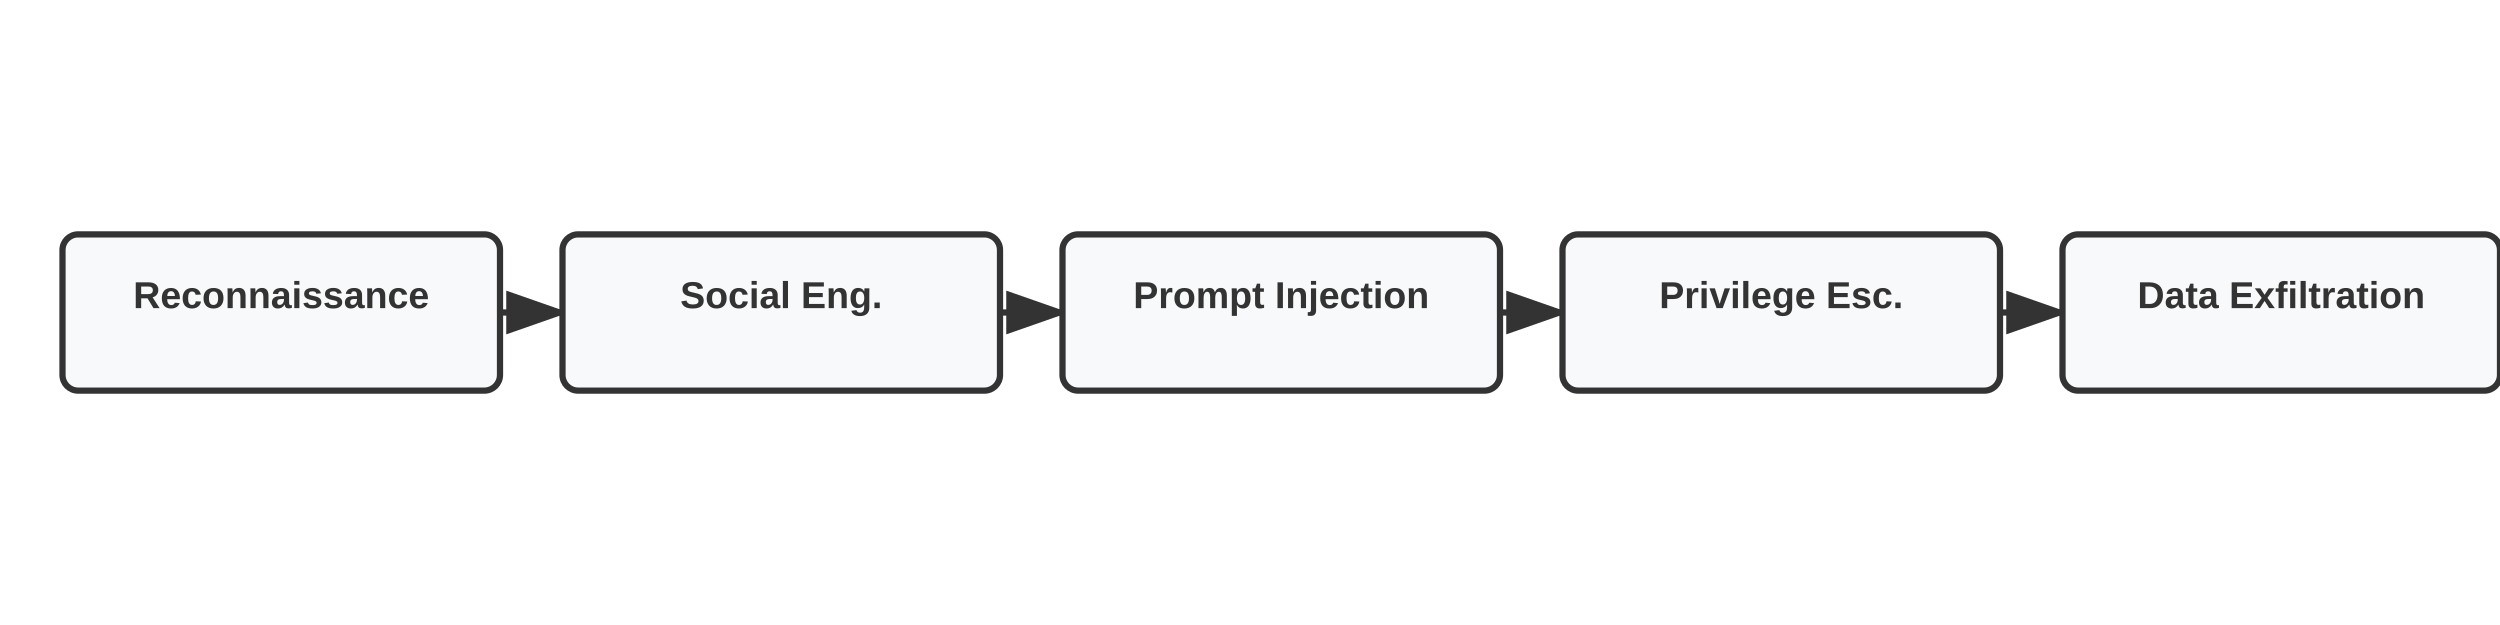
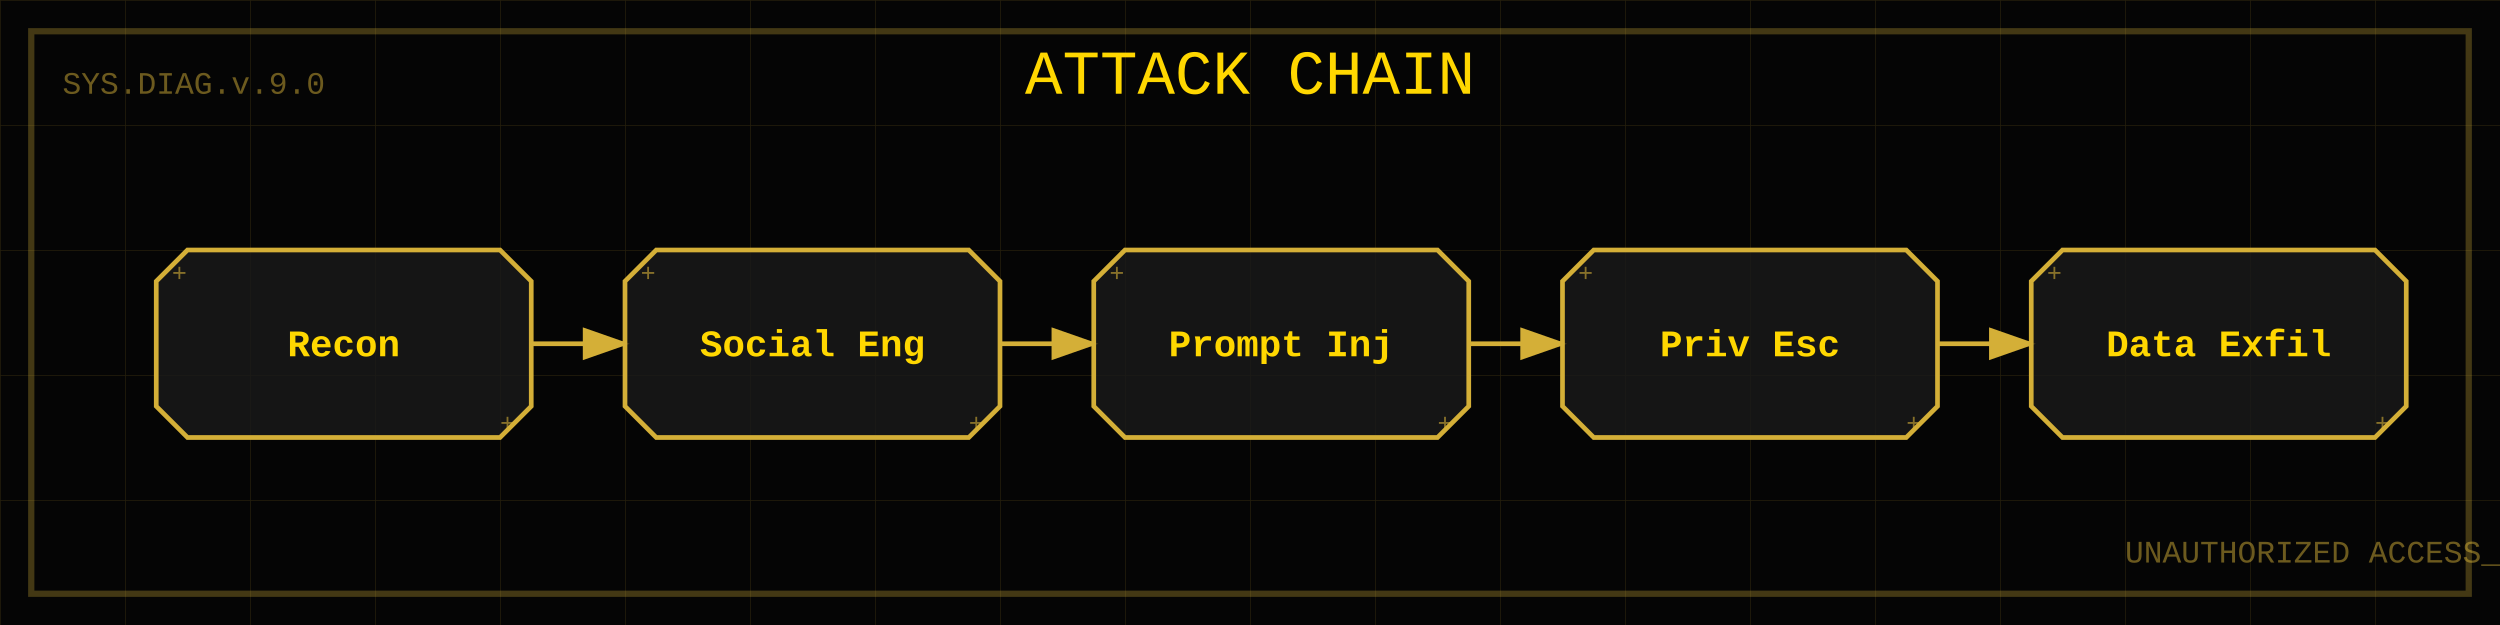
- <svg xmlns="http://www.w3.org/2000/svg" width="800" height="200" viewBox="0 0 800 200">
+ <svg xmlns="http://www.w3.org/2000/svg" viewBox="0 0 800 200">
  <defs>
+     <pattern id="grid" width="40" height="40" patternUnits="userSpaceOnUse">
+       <path d="M 40 0 L 0 0 0 40" fill="none" stroke="#D4AF37" stroke-width="0.5" opacity="0.15" />
+     </pattern>
    <marker id="arrowhead" markerWidth="10" markerHeight="7" refX="9" refY="3.5" orient="auto">
-       <polygon points="0 0, 10 3.5, 0 7" fill="#333" />
+       <polygon points="0 0, 10 3.5, 0 7" fill="#D4AF37" />
+     </marker>
+     <marker id="dot" markerWidth="6" markerHeight="6" refX="3" refY="3" orient="auto">
+       <circle cx="3" cy="3" r="3" fill="#D4AF37" />
    </marker>
  </defs>
-   <rect width="100%" height="100%" fill="#ffffff" />
-   <rect x="20" y="75" width="140" height="50" rx="5" ry="5" fill="#f8f9fa" stroke="#333" stroke-width="2" opacity="1.0" />
-   <text x="90.0" y="95.0" font-family="Arial, sans-serif" font-size="12" fill="#333" text-anchor="middle" font-weight="bold" dy=".3em">Reconnaissance</text>
-   <line x1="160" y1="100.0" x2="180" y2="100.0" stroke="#333" stroke-width="2" marker-end="url(#arrowhead)" />
-   <rect x="180" y="75" width="140" height="50" rx="5" ry="5" fill="#f8f9fa" stroke="#333" stroke-width="2" opacity="1.0" />
-   <text x="250.0" y="95.0" font-family="Arial, sans-serif" font-size="12" fill="#333" text-anchor="middle" font-weight="bold" dy=".3em">Social Eng.</text>
-   <line x1="320" y1="100.0" x2="340" y2="100.0" stroke="#333" stroke-width="2" marker-end="url(#arrowhead)" />
-   <rect x="340" y="75" width="140" height="50" rx="5" ry="5" fill="#f8f9fa" stroke="#333" stroke-width="2" opacity="1.0" />
-   <text x="410.0" y="95.0" font-family="Arial, sans-serif" font-size="12" fill="#333" text-anchor="middle" font-weight="bold" dy=".3em">Prompt Injection</text>
-   <line x1="480" y1="100.0" x2="500" y2="100.0" stroke="#333" stroke-width="2" marker-end="url(#arrowhead)" />
-   <rect x="500" y="75" width="140" height="50" rx="5" ry="5" fill="#f8f9fa" stroke="#333" stroke-width="2" opacity="1.0" />
-   <text x="570.0" y="95.0" font-family="Arial, sans-serif" font-size="12" fill="#333" text-anchor="middle" font-weight="bold" dy=".3em">Privilege Esc.</text>
-   <line x1="640" y1="100.0" x2="660" y2="100.0" stroke="#333" stroke-width="2" marker-end="url(#arrowhead)" />
-   <rect x="660" y="75" width="140" height="50" rx="5" ry="5" fill="#f8f9fa" stroke="#333" stroke-width="2" opacity="1.0" />
-   <text x="730.0" y="95.0" font-family="Arial, sans-serif" font-size="12" fill="#333" text-anchor="middle" font-weight="bold" dy=".3em">Data Exfiltration</text>
+   <rect width="100%" height="100%" fill="#050505" />
+   <rect width="100%" height="100%" fill="url(#grid)" />
+   <text x="400" y="30" fill="#FFD700" font-family="Courier New" font-size="20" text-anchor="middle">ATTACK CHAIN</text>
+   <polygon points="60,80 160,80 170,90 170,130 160,140 60,140 50,130 50,90" fill="#1A1A1A" stroke="#D4AF37" stroke-width="1.5" fill-opacity="0.8" />
+   <text x="55" y="90" fill="#D4AF37" font-family="Courier New" font-size="8" opacity="0.6">+</text>
+   <text x="160" y="138" fill="#D4AF37" font-family="Courier New" font-size="8" opacity="0.6">+</text>
+   <text x="110.0" y="114.0" fill="#FFD700" font-family="Courier New" font-size="12" font-weight="bold" text-anchor="middle">Recon</text>
+   <line x1="170" y1="110" x2="200" y2="110" stroke="#D4AF37" stroke-width="1.5" marker-end="url(#arrowhead)" />
+   <polygon points="210,80 310,80 320,90 320,130 310,140 210,140 200,130 200,90" fill="#1A1A1A" stroke="#D4AF37" stroke-width="1.5" fill-opacity="0.8" />
+   <text x="205" y="90" fill="#D4AF37" font-family="Courier New" font-size="8" opacity="0.6">+</text>
+   <text x="310" y="138" fill="#D4AF37" font-family="Courier New" font-size="8" opacity="0.6">+</text>
+   <text x="260.0" y="114.0" fill="#FFD700" font-family="Courier New" font-size="12" font-weight="bold" text-anchor="middle">Social Eng</text>
+   <line x1="320" y1="110" x2="350" y2="110" stroke="#D4AF37" stroke-width="1.5" marker-end="url(#arrowhead)" />
+   <polygon points="360,80 460,80 470,90 470,130 460,140 360,140 350,130 350,90" fill="#1A1A1A" stroke="#D4AF37" stroke-width="1.5" fill-opacity="0.8" />
+   <text x="355" y="90" fill="#D4AF37" font-family="Courier New" font-size="8" opacity="0.6">+</text>
+   <text x="460" y="138" fill="#D4AF37" font-family="Courier New" font-size="8" opacity="0.6">+</text>
+   <text x="410.0" y="114.0" fill="#FFD700" font-family="Courier New" font-size="12" font-weight="bold" text-anchor="middle">Prompt Inj</text>
+   <line x1="470" y1="110" x2="500" y2="110" stroke="#D4AF37" stroke-width="1.5" marker-end="url(#arrowhead)" />
+   <polygon points="510,80 610,80 620,90 620,130 610,140 510,140 500,130 500,90" fill="#1A1A1A" stroke="#D4AF37" stroke-width="1.5" fill-opacity="0.8" />
+   <text x="505" y="90" fill="#D4AF37" font-family="Courier New" font-size="8" opacity="0.6">+</text>
+   <text x="610" y="138" fill="#D4AF37" font-family="Courier New" font-size="8" opacity="0.6">+</text>
+   <text x="560.0" y="114.0" fill="#FFD700" font-family="Courier New" font-size="12" font-weight="bold" text-anchor="middle">Priv Esc</text>
+   <line x1="620" y1="110" x2="650" y2="110" stroke="#D4AF37" stroke-width="1.5" marker-end="url(#arrowhead)" />
+   <polygon points="660,80 760,80 770,90 770,130 760,140 660,140 650,130 650,90" fill="#1A1A1A" stroke="#D4AF37" stroke-width="1.5" fill-opacity="0.8" />
+   <text x="655" y="90" fill="#D4AF37" font-family="Courier New" font-size="8" opacity="0.6">+</text>
+   <text x="760" y="138" fill="#D4AF37" font-family="Courier New" font-size="8" opacity="0.6">+</text>
+   <text x="710.0" y="114.0" fill="#FFD700" font-family="Courier New" font-size="12" font-weight="bold" text-anchor="middle">Data Exfil</text>
+   <rect x="10" y="10" width="780" height="180" fill="none" stroke="#D4AF37" stroke-width="2" opacity="0.3" />
+   <text x="20" y="30" fill="#D4AF37" font-family="Courier New" font-size="10" opacity="0.5">SYS.DIAG.v.9.0</text>
+   <text x="680" y="180" fill="#D4AF37" font-family="Courier New" font-size="10" opacity="0.5">UNAUTHORIZED ACCESS_</text>
</svg>
